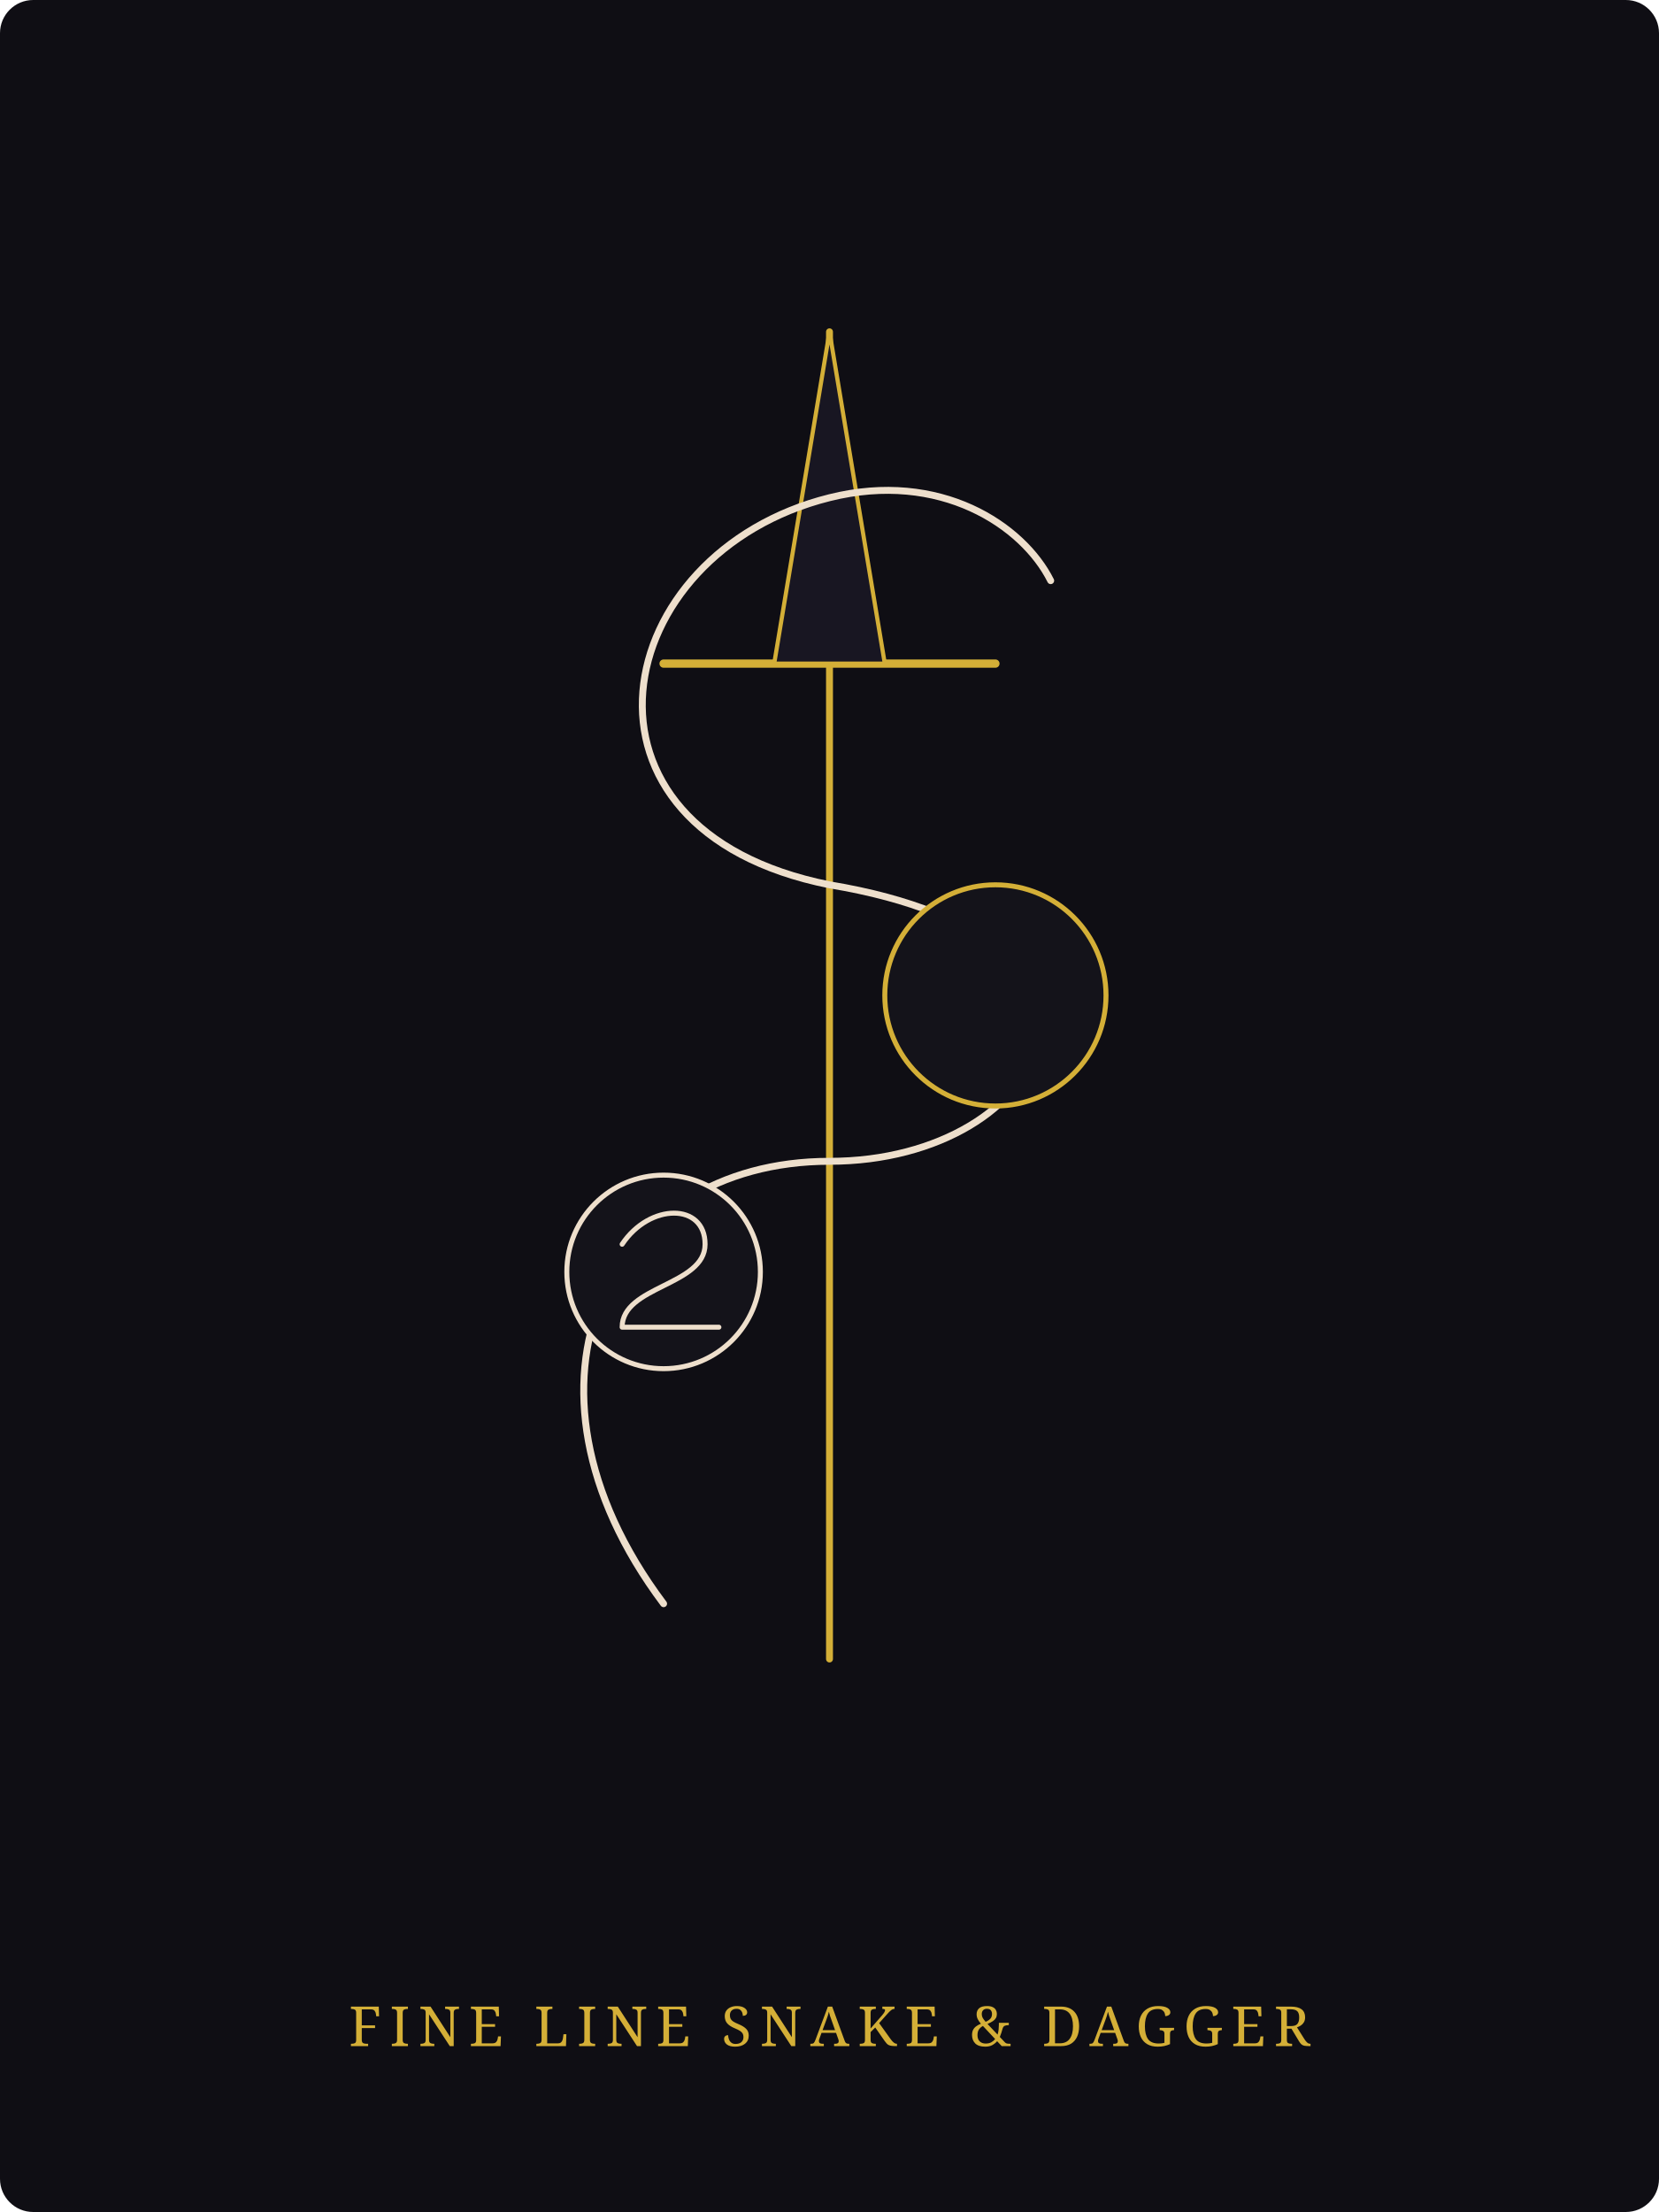
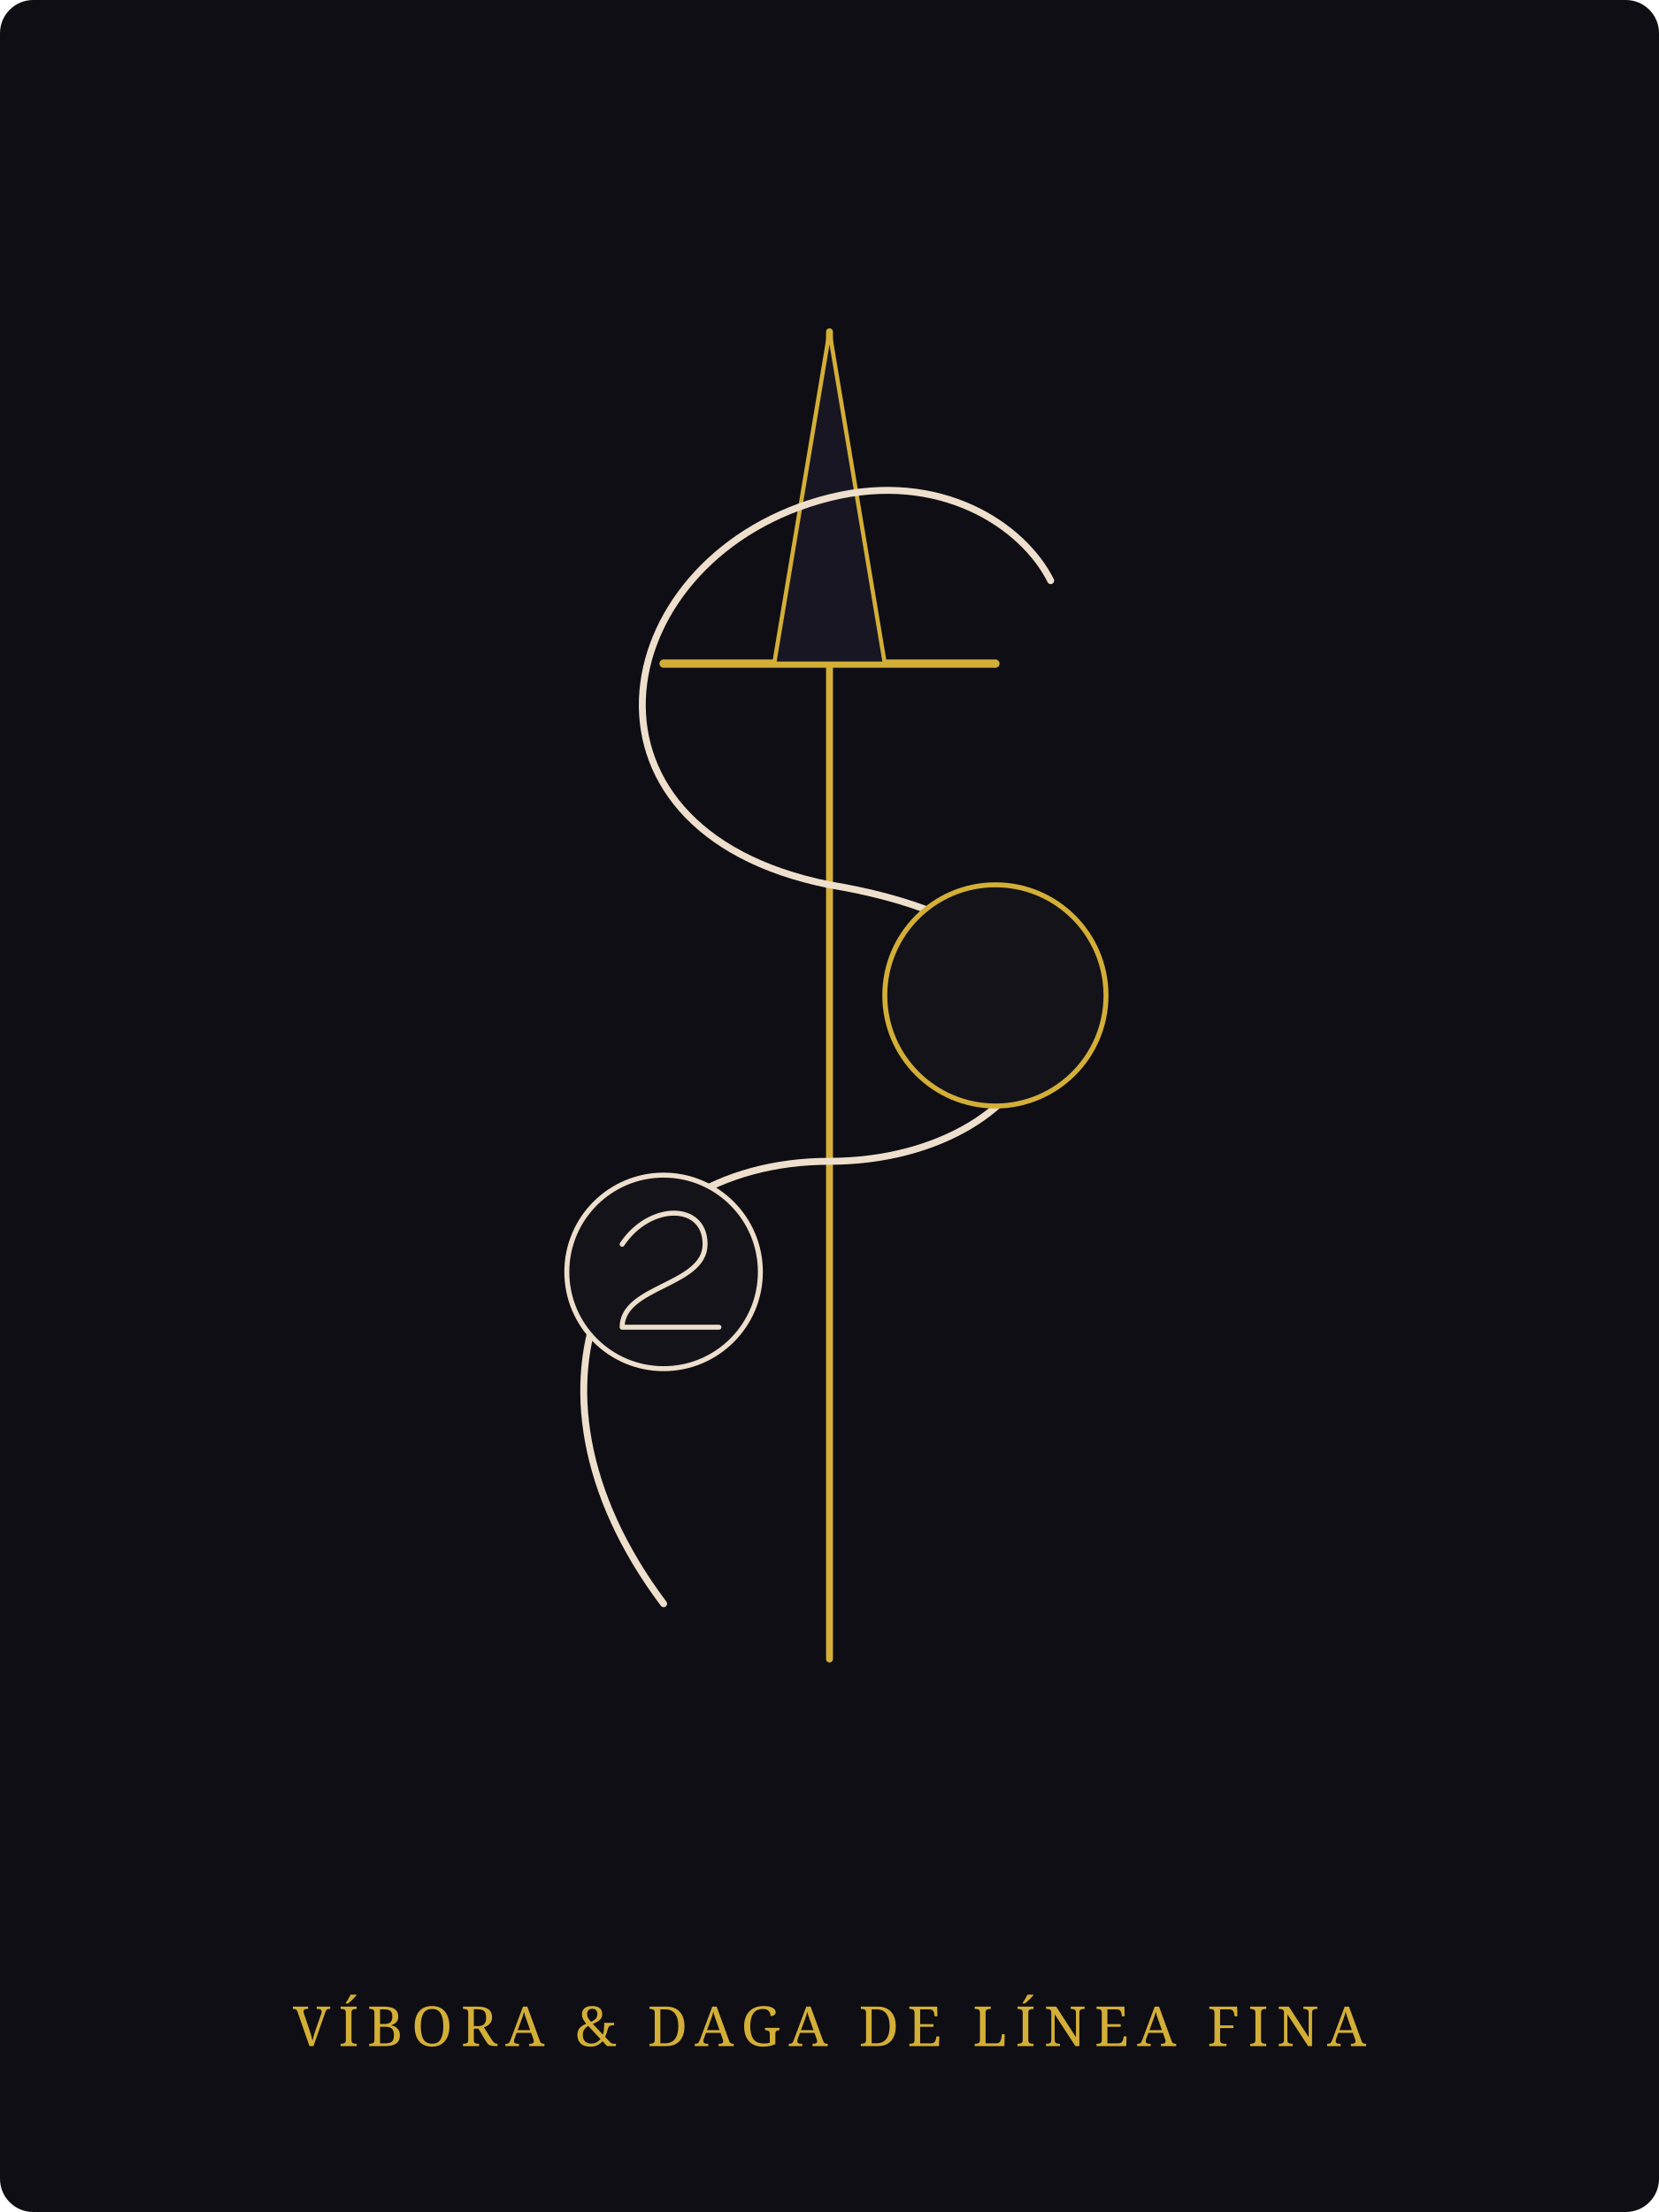
<svg xmlns="http://www.w3.org/2000/svg" viewBox="0 0 600 800" width="100%" height="100%">
  <rect width="600" height="800" rx="12" fill="#0f0e14" />
  <g fill="none" stroke="#eedfcc" stroke-width="1.8" stroke-linecap="round" stroke-linejoin="round">
    <path d="M 300,120 L 300,600" stroke="#d4af37" stroke-width="2.5" />
    <path d="M 240,240 L 360,240" stroke="#d4af37" stroke-width="3" />
    <path d="M 300,120 L 320,240 L 280,240 Z" fill="#181622" stroke="#d4af37" stroke-width="1.5" />
    <path d="M 240,580 C 180,500 220,420 300,420 C 380,420 420,340 300,320 C 200,300 220,200 300,180 C 340,170 370,190 380,210" stroke-width="2.5" />
    <circle cx="240" cy="460" r="35" fill="#14131a" stroke="#eedfcc" />
    <path d="M 225,450 C 235,435 255,435 255,450 C 255,465 225,465 225,480 H 260" />
    <circle cx="360" cy="360" r="40" fill="#14131a" stroke="#d4af37" />
  </g>
-   <text x="300" y="740" text-anchor="middle" font-family="'Cormorant Garamond', Georgia, serif" font-size="20" fill="#d4af37" letter-spacing="3">FINE LINE SNAKE &amp; DAGGER</text>
+   <text x="300" y="740" text-anchor="middle" font-family="'Cormorant Garamond', Georgia, serif" font-size="20" fill="#d4af37" letter-spacing="3">VÍBORA &amp; DAGA DE LÍNEA FINA</text>
</svg>
